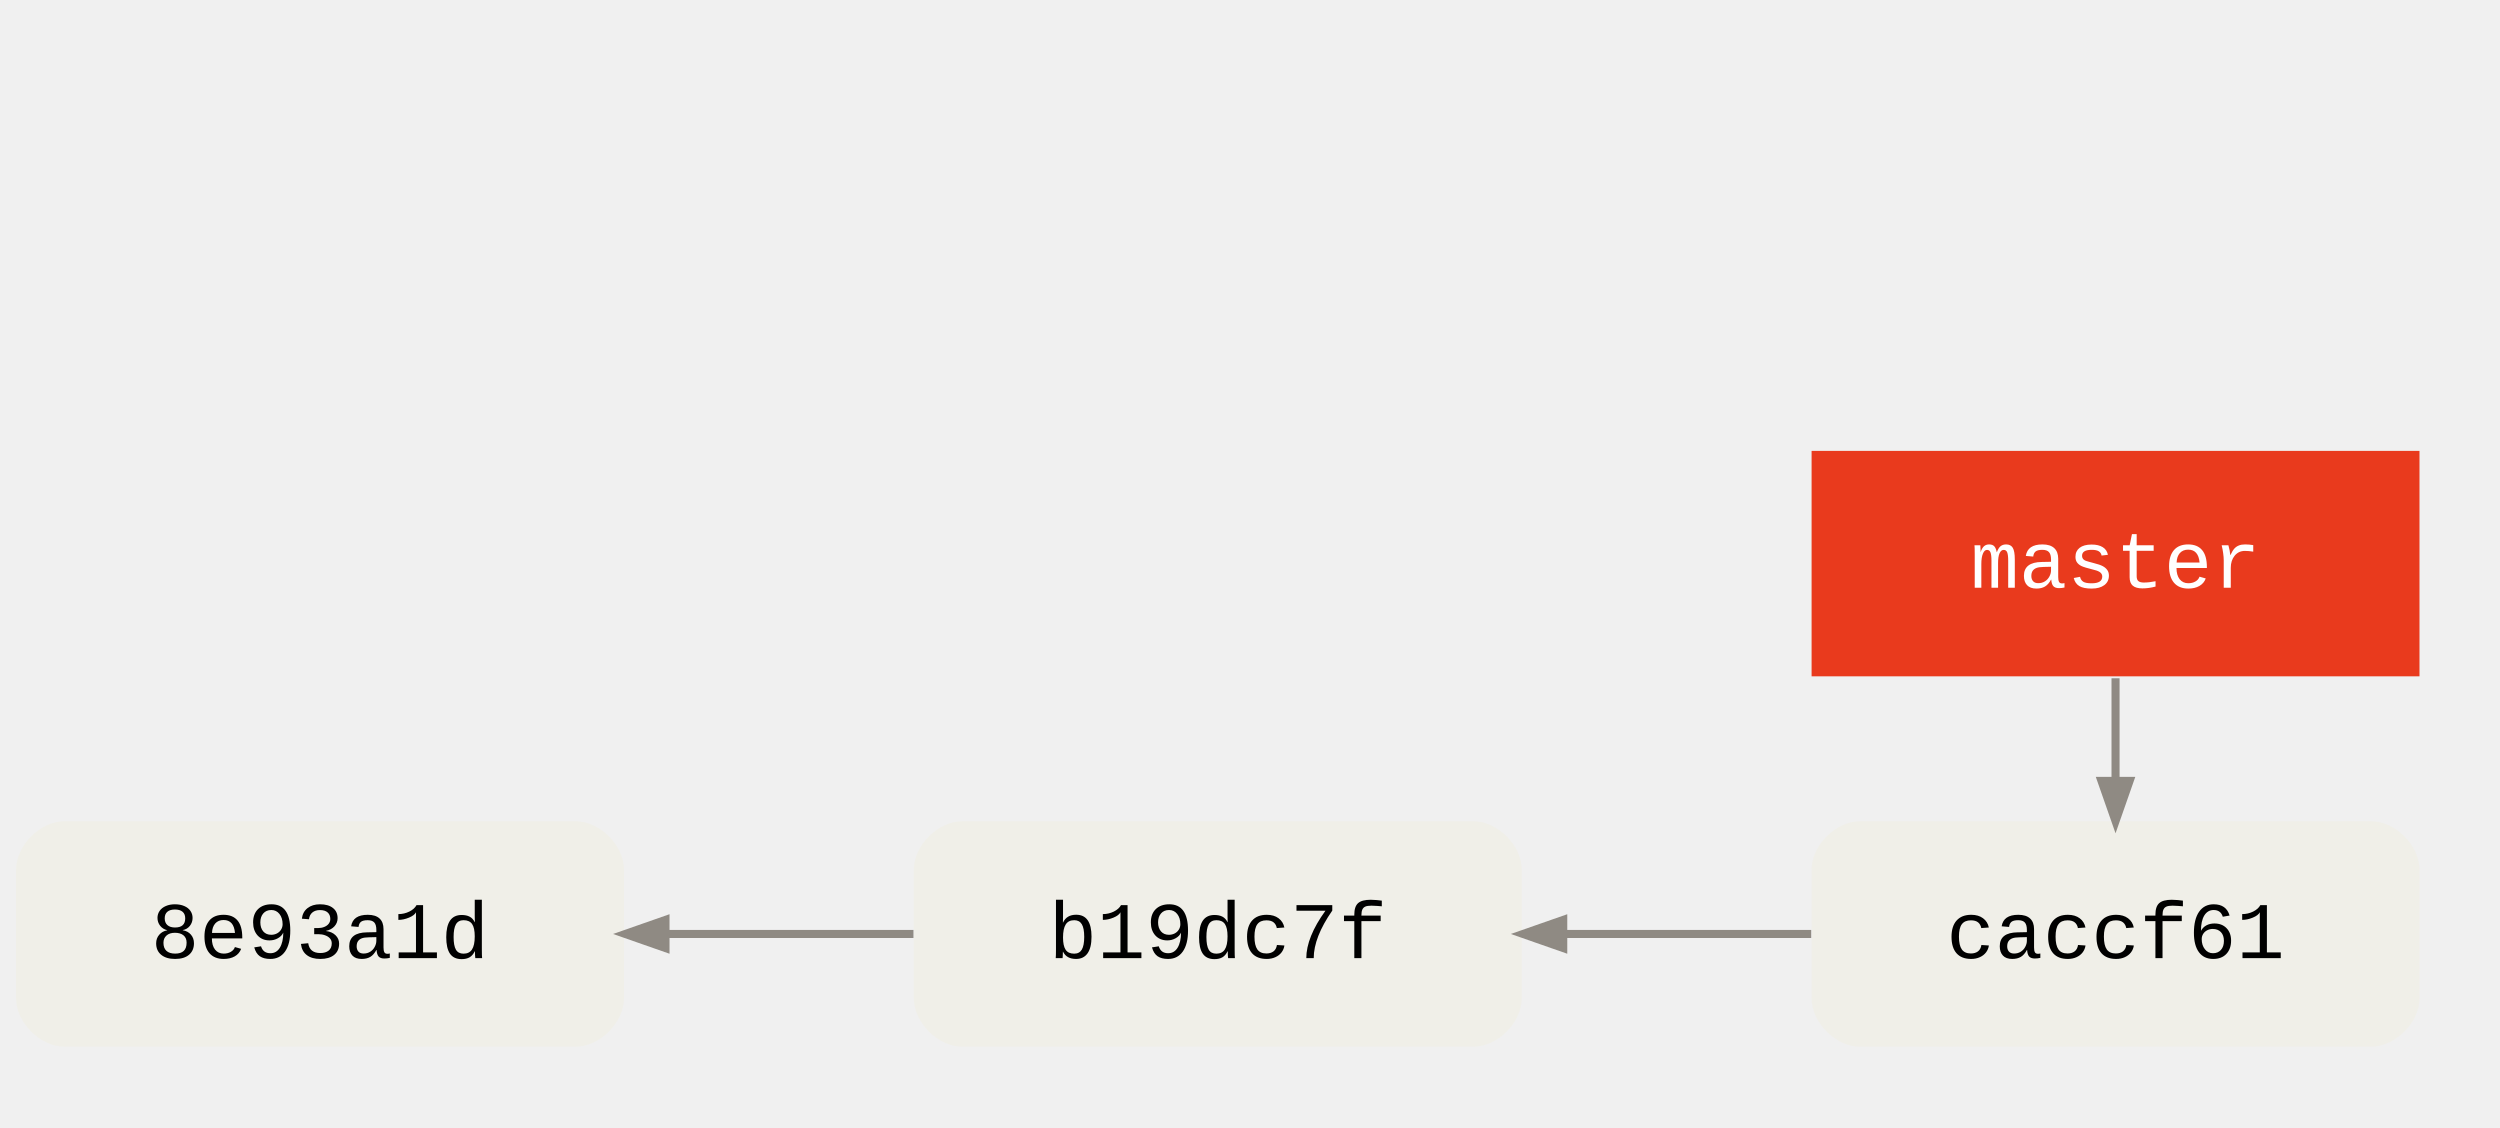
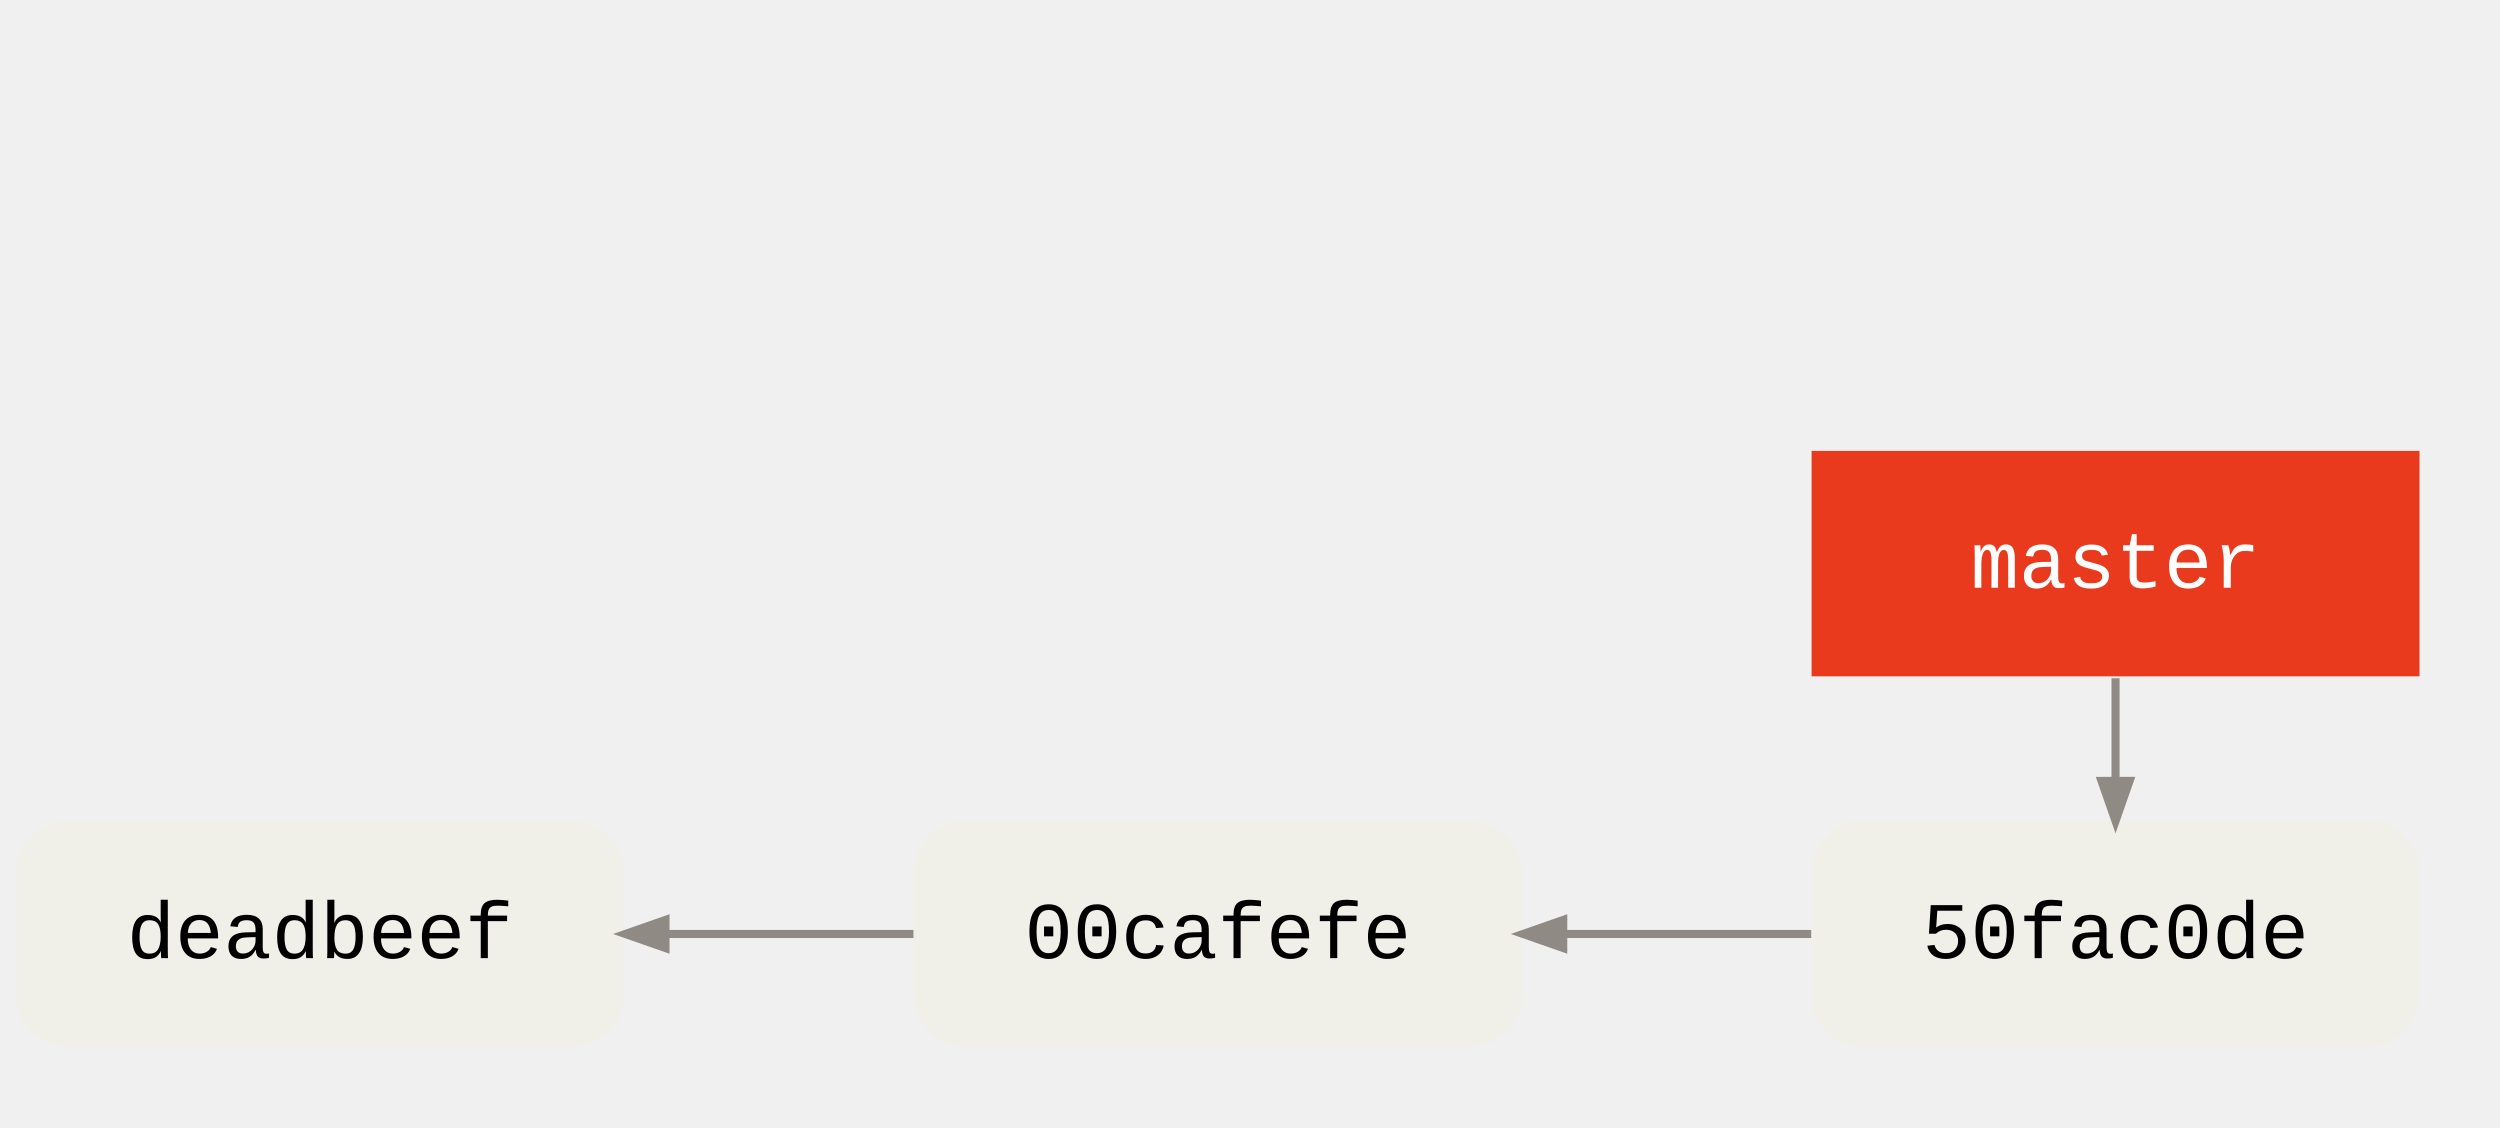
<svg xmlns="http://www.w3.org/2000/svg" width="621pt" height="280pt" viewBox="0.00 0.00 621.00 280.00">
  <g id="graph0" class="graph" transform="scale(1 1) rotate(0) translate(4 276)">
    <g id="clust1" class="cluster">
</g>
    <g id="node1" class="node">
      <path fill="#f0efe8" stroke="#000000" stroke-width="0" d="M139,-72C139,-72 12,-72 12,-72 6,-72 0,-66 0,-60 0,-60 0,-28 0,-28 0,-22 6,-16 12,-16 12,-16 139,-16 139,-16 145,-16 151,-22 151,-28 151,-28 151,-60 151,-60 151,-66 145,-72 139,-72" />
-       <text text-anchor="middle" x="75.5" y="-38" font-family="Menlo, Monaco, Consolas, Lucida Console, Courier New, monospace" font-size="20.00" fill="#000000">8e93a1d</text>
+       <text text-anchor="middle" x="75.5" y="-38" font-family="Menlo, Monaco, Consolas, Lucida Console, Courier New, monospace" font-size="20.00" fill="#000000">deadbeef</text>
    </g>
    <g id="node2" class="node">
      <path fill="#f0efe8" stroke="#000000" stroke-width="0" d="M362,-72C362,-72 235,-72 235,-72 229,-72 223,-66 223,-60 223,-60 223,-28 223,-28 223,-22 229,-16 235,-16 235,-16 362,-16 362,-16 368,-16 374,-22 374,-28 374,-28 374,-60 374,-60 374,-66 368,-72 362,-72" />
-       <text text-anchor="middle" x="298.5" y="-38" font-family="Menlo, Monaco, Consolas, Lucida Console, Courier New, monospace" font-size="20.00" fill="#000000">b19dc7f</text>
+       <text text-anchor="middle" x="298.5" y="-38" font-family="Menlo, Monaco, Consolas, Lucida Console, Courier New, monospace" font-size="20.00" fill="#000000">00cafefe</text>
    </g>
    <g id="edge1" class="edge">
      <path fill="none" stroke="#8f8a83" stroke-width="2" d="M161.457,-44C181.708,-44 203.146,-44 222.901,-44" />
      <polygon fill="#8f8a83" stroke="#8f8a83" stroke-width="2" points="161.309,-40.5 151.309,-44 161.309,-47.5 161.309,-40.5" />
    </g>
    <g id="node3" class="node">
      <path fill="#f0efe8" stroke="#000000" stroke-width="0" d="M585,-72C585,-72 458,-72 458,-72 452,-72 446,-66 446,-60 446,-60 446,-28 446,-28 446,-22 452,-16 458,-16 458,-16 585,-16 585,-16 591,-16 597,-22 597,-28 597,-28 597,-60 597,-60 597,-66 591,-72 585,-72" />
-       <text text-anchor="middle" x="521.5" y="-38" font-family="Menlo, Monaco, Consolas, Lucida Console, Courier New, monospace" font-size="20.00" fill="#000000">caccf61</text>
+       <text text-anchor="middle" x="521.5" y="-38" font-family="Menlo, Monaco, Consolas, Lucida Console, Courier New, monospace" font-size="20.00" fill="#000000">50fac0de</text>
    </g>
    <g id="edge2" class="edge">
      <path fill="none" stroke="#8f8a83" stroke-width="2" d="M384.457,-44C404.707,-44 426.146,-44 445.901,-44" />
      <polygon fill="#8f8a83" stroke="#8f8a83" stroke-width="2" points="384.309,-40.5 374.309,-44 384.309,-47.5 384.309,-40.5" />
    </g>
    <g id="node5" class="node">
      <polygon fill="#e93a1d" stroke="#000000" stroke-width="0" points="597,-164 446,-164 446,-108 597,-108 597,-164" />
      <text text-anchor="middle" x="521.5" y="-130" font-family="Menlo, Monaco, Consolas, Lucida Console, Courier New, monospace" font-size="20.00" fill="#ffffff">master</text>
    </g>
    <g id="edge3" class="edge">
      <path fill="none" stroke="#8f8a83" stroke-width="2" d="M521.5,-82.288C521.5,-90.697 521.5,-99.105 521.5,-107.514" />
      <polygon fill="#8f8a83" stroke="#8f8a83" stroke-width="2" points="525,-82.031 521.5,-72.031 518,-82.031 525,-82.031" />
    </g>
  </g>
</svg>
